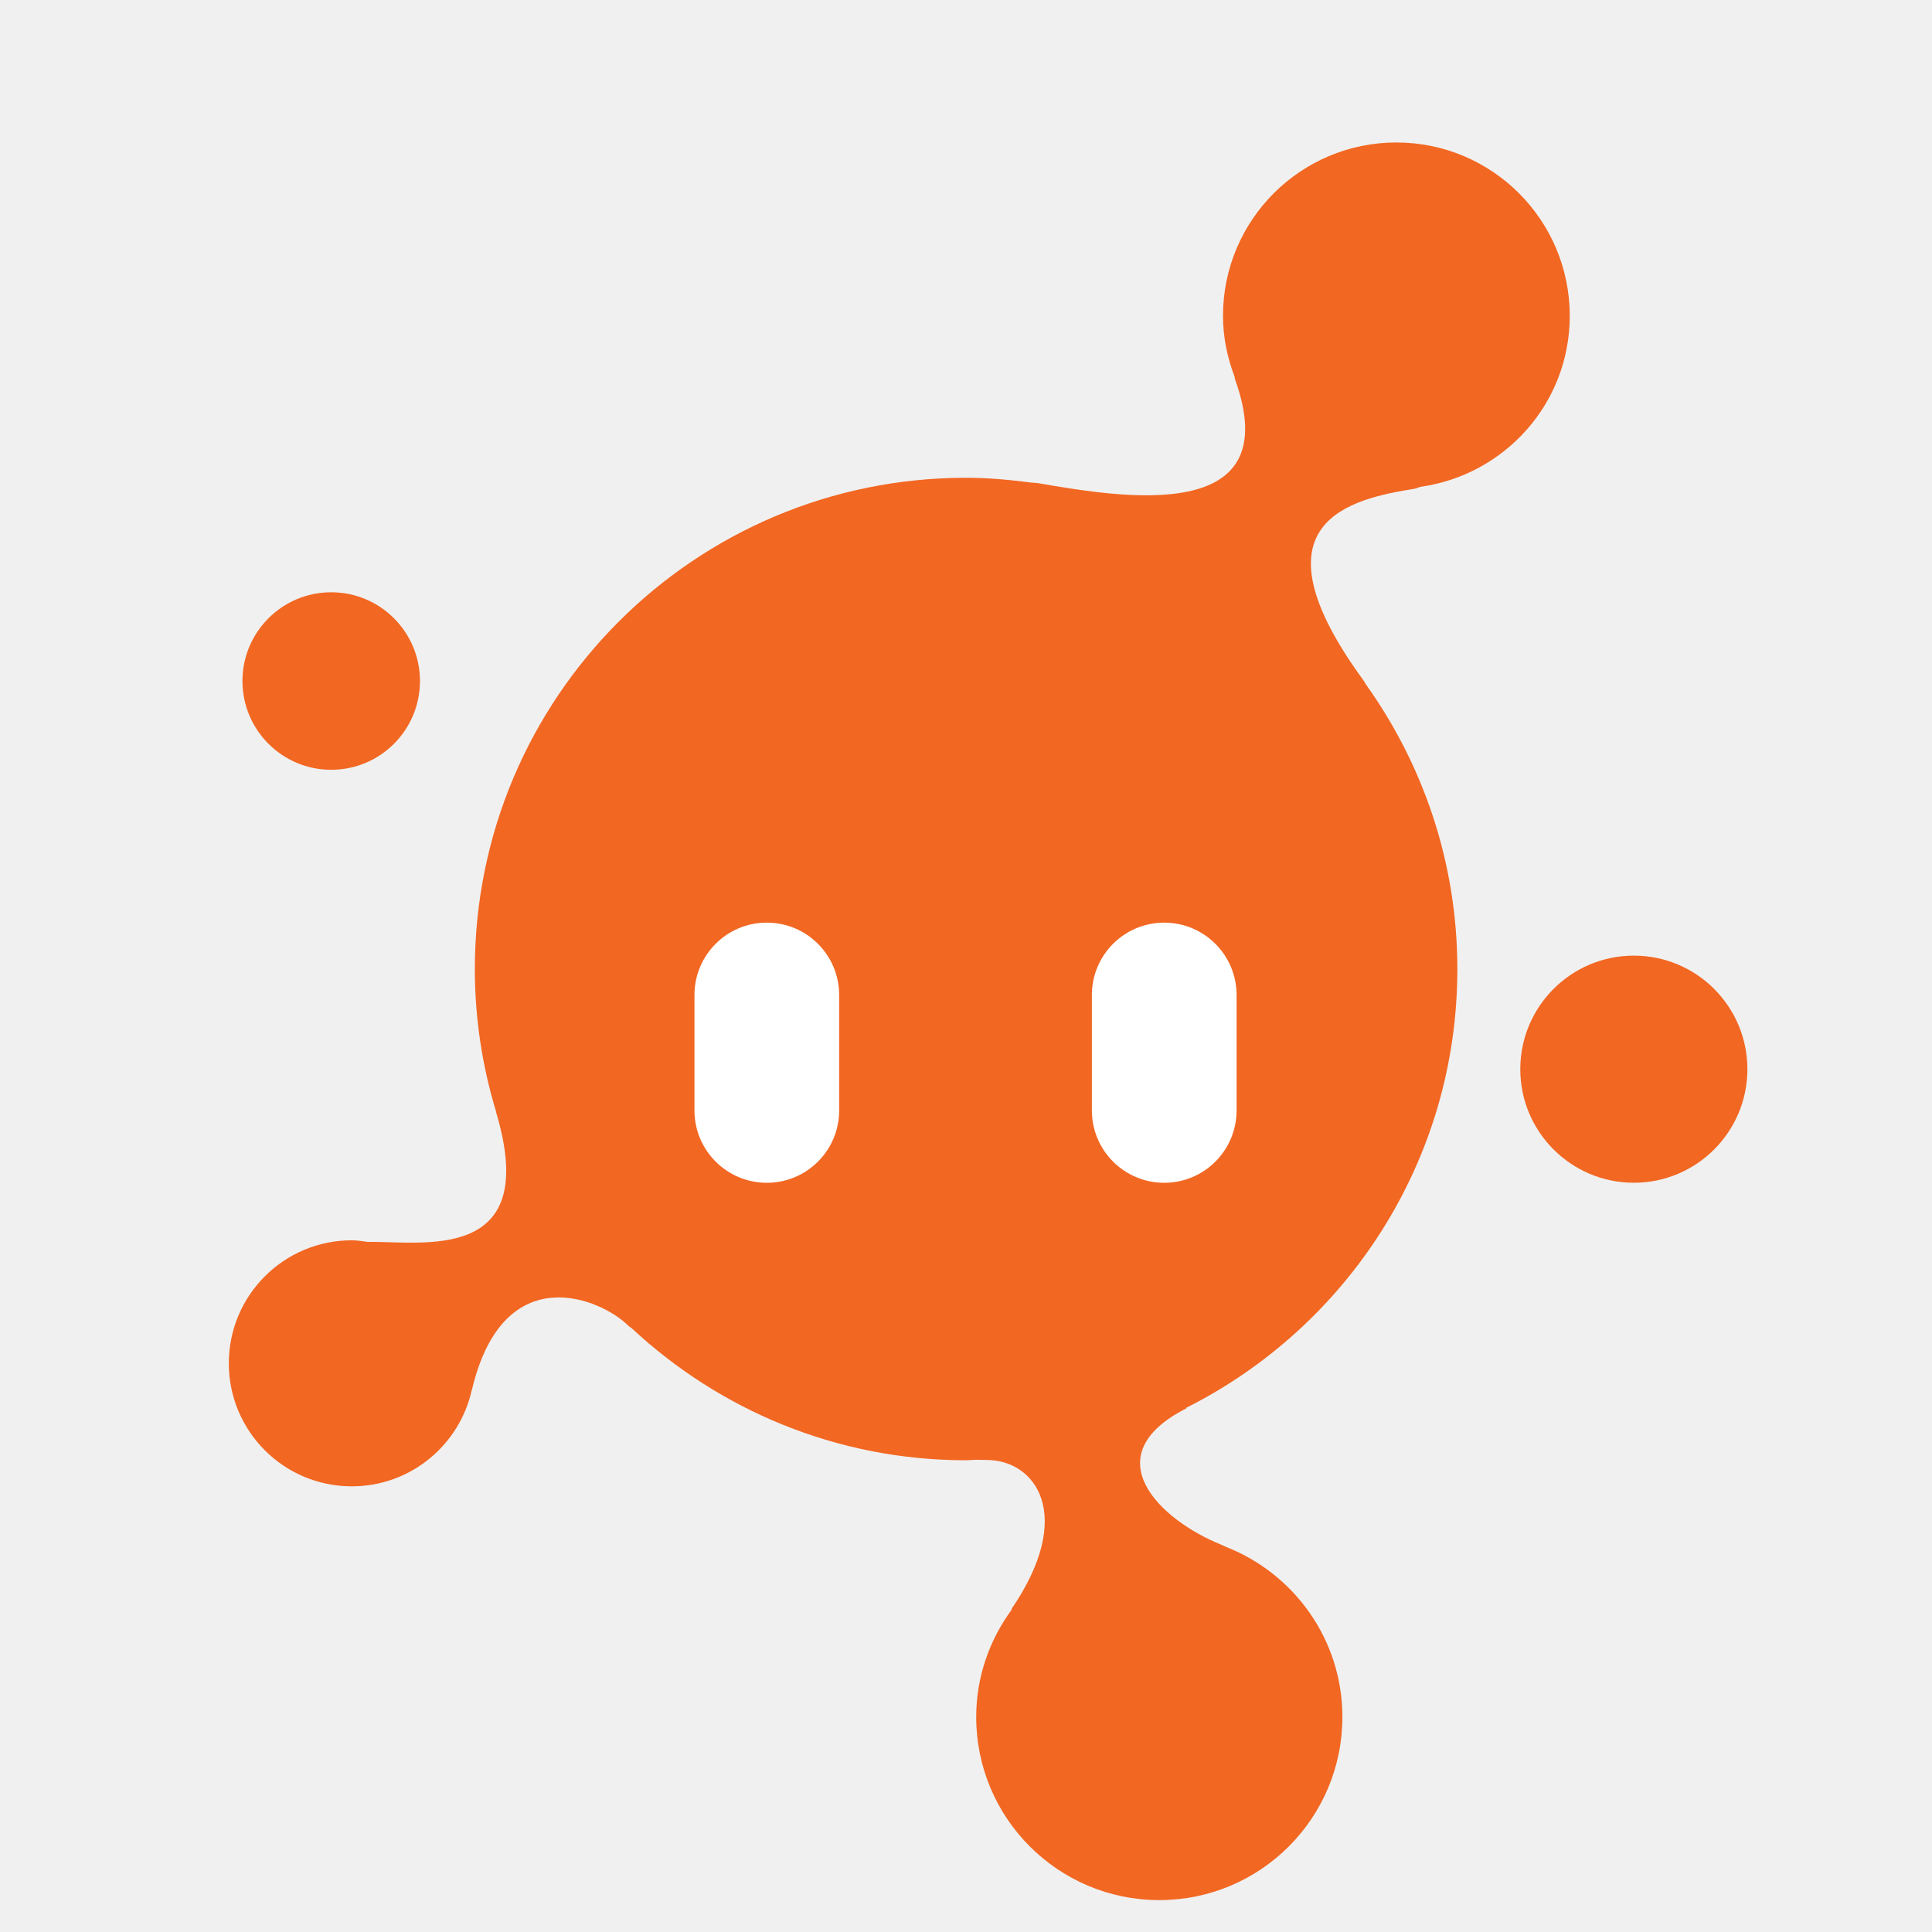
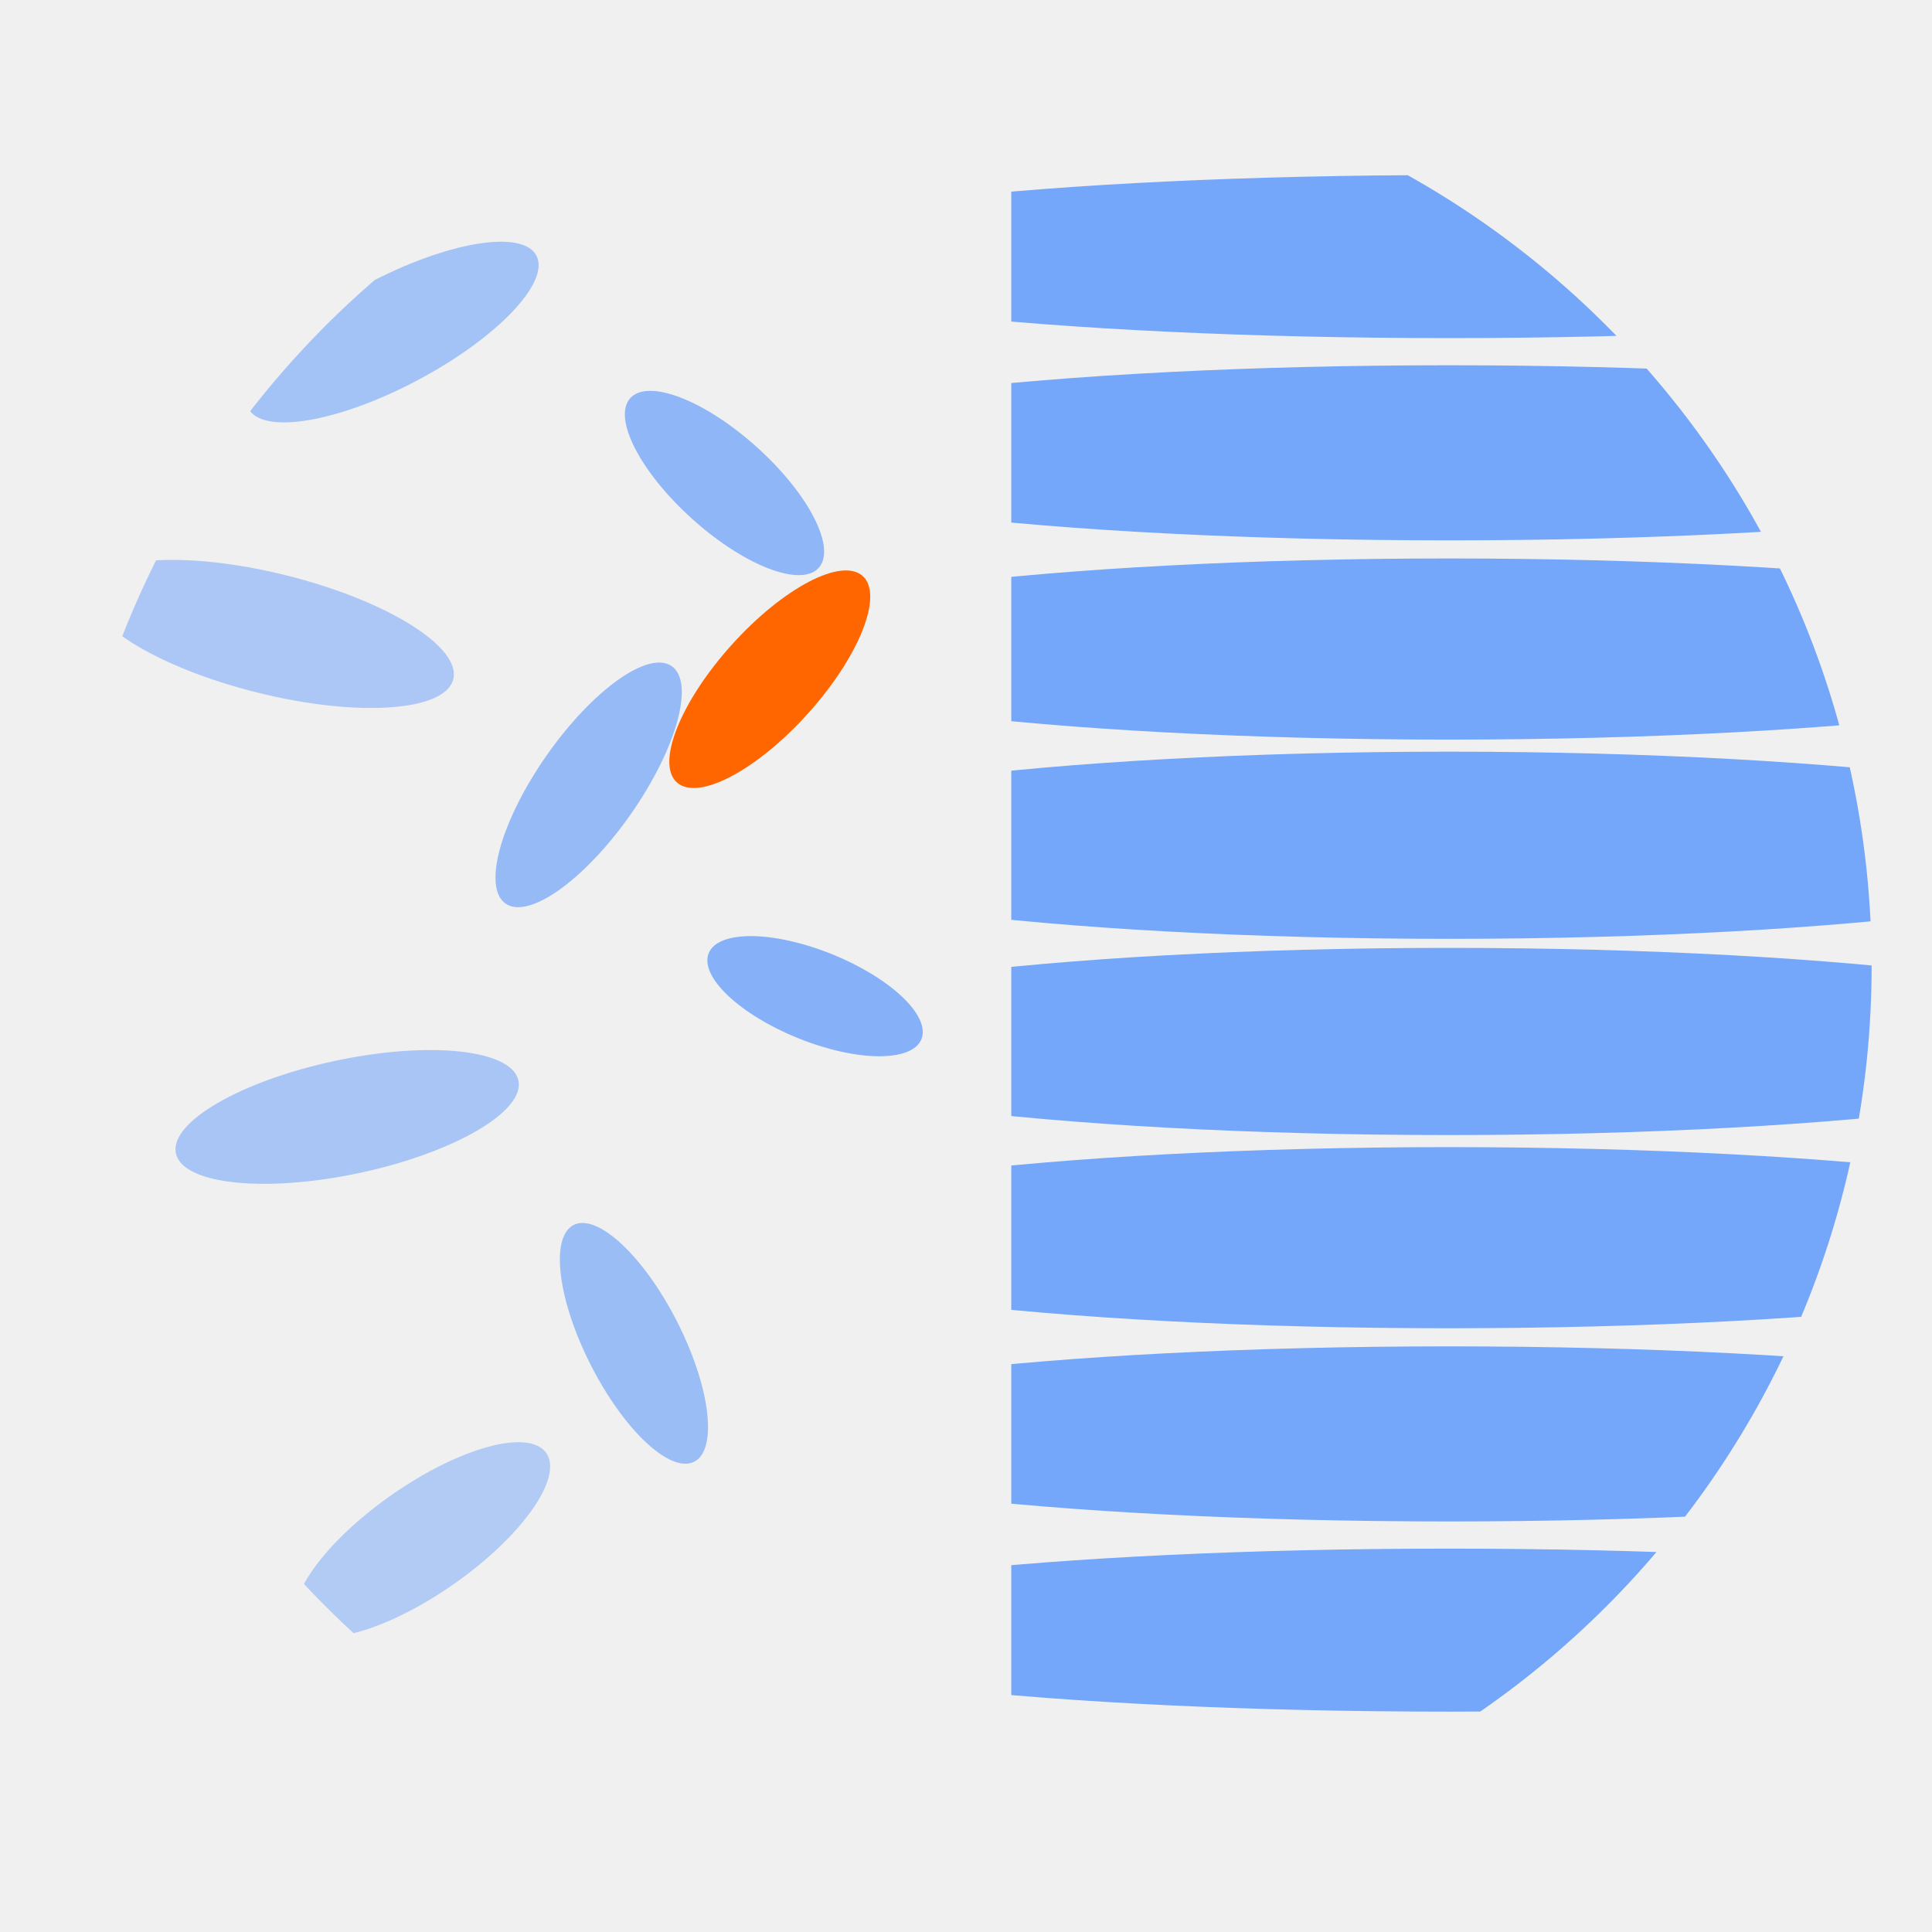
- <svg xmlns="http://www.w3.org/2000/svg" width="64" height="64" viewBox="64 64 384 384">
-   <path fill="#f26722" d="M129.83,217c9.75,0,17.64-7.9,17.64-17.64s-7.9-17.64-17.64-17.64-17.64,7.9-17.64,17.64,7.9,17.64,17.64,17.64Z" />
-   <path fill="#f26722" d="M388.74,253.94c-12.46,0-22.57,10.11-22.57,22.57s10.11,22.57,22.57,22.57,22.57-10.11,22.57-22.57-10.11-22.57-22.57-22.57h0Z" />
-   <path fill="#f26722" d="M345.26,161.1h.02c.37-.05.65-.22.97-.33,16.78-2.32,29.75-16.57,29.75-33.99,0-19.04-15.43-34.46-34.46-34.46s-34.46,15.43-34.46,34.46c0,4.29.88,8.35,2.32,12.14.04.12-.01.25.04.38,10.55,29.18-22.33,23.62-39.07,20.74-.49-.09-.88-.07-1.32-.11-4.27-.56-8.59-.97-13.03-.97-53.93,0-97.64,43.71-97.64,97.64,0,9.84,1.48,19.32,4.2,28.28.04.1,0,.17.05.27,8.97,30.15-14.83,25.49-25.52,25.69-1.04-.13-2.09-.32-3.18-.32-13.51,0-24.45,10.94-24.45,24.45s10.94,24.45,24.45,24.45c11.69,0,21.44-8.22,23.85-19.19h.02c6.31-26.57,25.9-18.02,31.15-12.67.2.2.4.26.59.42,17.44,16.25,40.75,26.26,66.47,26.26.67,0,1.34-.09,2.01-.1.66.01,1.31.04,2.04.04,9.7-.04,17.82,10.91,4.94,29.68h.13c-4.42,6.01-7.1,13.36-7.1,21.41,0,20.09,16.29,36.39,36.39,36.39s36.39-16.29,36.39-36.39c0-15.4-9.61-28.49-23.12-33.81-.32-.15-.61-.29-.98-.45-12.28-4.94-25.43-17.69-6.89-27.1l-.04-.1c31.93-16.06,53.88-49.02,53.88-87.2,0-21.15-6.8-40.68-18.23-56.66-.13-.23-.23-.47-.44-.74-23.15-31.67-2.37-36.07,10.3-38.09h-.01Z" />
-   <path fill="white" d="M230.79,284.71c0,7.95-6.44,14.38-14.38,14.38s-14.38-6.44-14.38-14.38v-22.95c0-7.95,6.44-14.38,14.38-14.38s14.38,6.44,14.38,14.38v22.95Z" />
-   <path fill="white" d="M309.78,284.71c0,7.95-6.44,14.38-14.38,14.38s-14.38-6.44-14.38-14.38v-22.95c0-7.95,6.44-14.38,14.38-14.38s14.38,6.44,14.38,14.38v22.95Z" />
+ <svg xmlns="http://www.w3.org/2000/svg" width="64" height="64" viewBox="0 0 64 64">
+   <defs>
+     <clipPath id="ps-disc">
+       <circle cx="32.0" cy="32.0" r="30.0" />
+     </clipPath>
+     <clipPath id="ps-seam">
+       <rect x="33.5" y="0" width="64" height="64" />
+     </clipPath>
+   </defs>
+   <g clip-path="url(#ps-disc)">
+     <g clip-path="url(#ps-seam)">
+       <ellipse cx="48.0" cy="8.5" rx="24.0" ry="2.7" fill="#74a6f9" />
+       <ellipse cx="48.0" cy="15.0" rx="24.0" ry="2.9" fill="#74a6f9" />
+       <ellipse cx="48.0" cy="21.5" rx="24.0" ry="3.0" fill="#74a6f9" />
+       <ellipse cx="48.0" cy="28.0" rx="24.0" ry="3.1" fill="#74a6f9" />
+       <ellipse cx="48.0" cy="34.5" rx="24.0" ry="3.1" fill="#74a6f9" />
+       <ellipse cx="48.0" cy="41.0" rx="24.0" ry="3.0" fill="#74a6f9" />
+       <ellipse cx="48.0" cy="47.5" rx="24.0" ry="2.9" fill="#74a6f9" />
+       <ellipse cx="48.0" cy="54.0" rx="24.0" ry="2.7" fill="#74a6f9" />
+     </g>
+     <ellipse cx="13.0" cy="11.0" rx="5.4" ry="1.8" fill="#74a6f9" fill-opacity="0.62" transform="rotate(-28.0 13.0 11.0)" />
+     <ellipse cx="24.0" cy="16.0" rx="4.2" ry="1.6" fill="#74a6f9" fill-opacity="0.78" transform="rotate(42.0 24.0 16.0)" />
+     <ellipse cx="9.0" cy="21.0" rx="6.2" ry="2.0" fill="#74a6f9" fill-opacity="0.55" transform="rotate(14.0 9.0 21.0)" />
+     <ellipse cx="19.5" cy="26.0" rx="4.8" ry="1.7" fill="#74a6f9" fill-opacity="0.72" transform="rotate(-55.0 19.5 26.0)" />
+     <ellipse cx="27.0" cy="33.0" rx="3.8" ry="1.5" fill="#74a6f9" fill-opacity="0.85" transform="rotate(22.0 27.0 33.0)" />
+     <ellipse cx="11.5" cy="37.0" rx="5.8" ry="1.9" fill="#74a6f9" fill-opacity="0.58" transform="rotate(-12.0 11.5 37.0)" />
+     <ellipse cx="21.0" cy="44.5" rx="4.4" ry="1.6" fill="#74a6f9" fill-opacity="0.68" transform="rotate(63.0 21.0 44.5)" />
+     <ellipse cx="14.0" cy="51.0" rx="5.0" ry="1.8" fill="#74a6f9" fill-opacity="0.5" transform="rotate(-35.0 14.0 51.0)" />
+     <ellipse cx="25.5" cy="22.5" rx="4.6" ry="1.7" fill="#ff6600" fill-opacity="1.0" transform="rotate(-48.0 25.5 22.5)" />
+   </g>
</svg>
